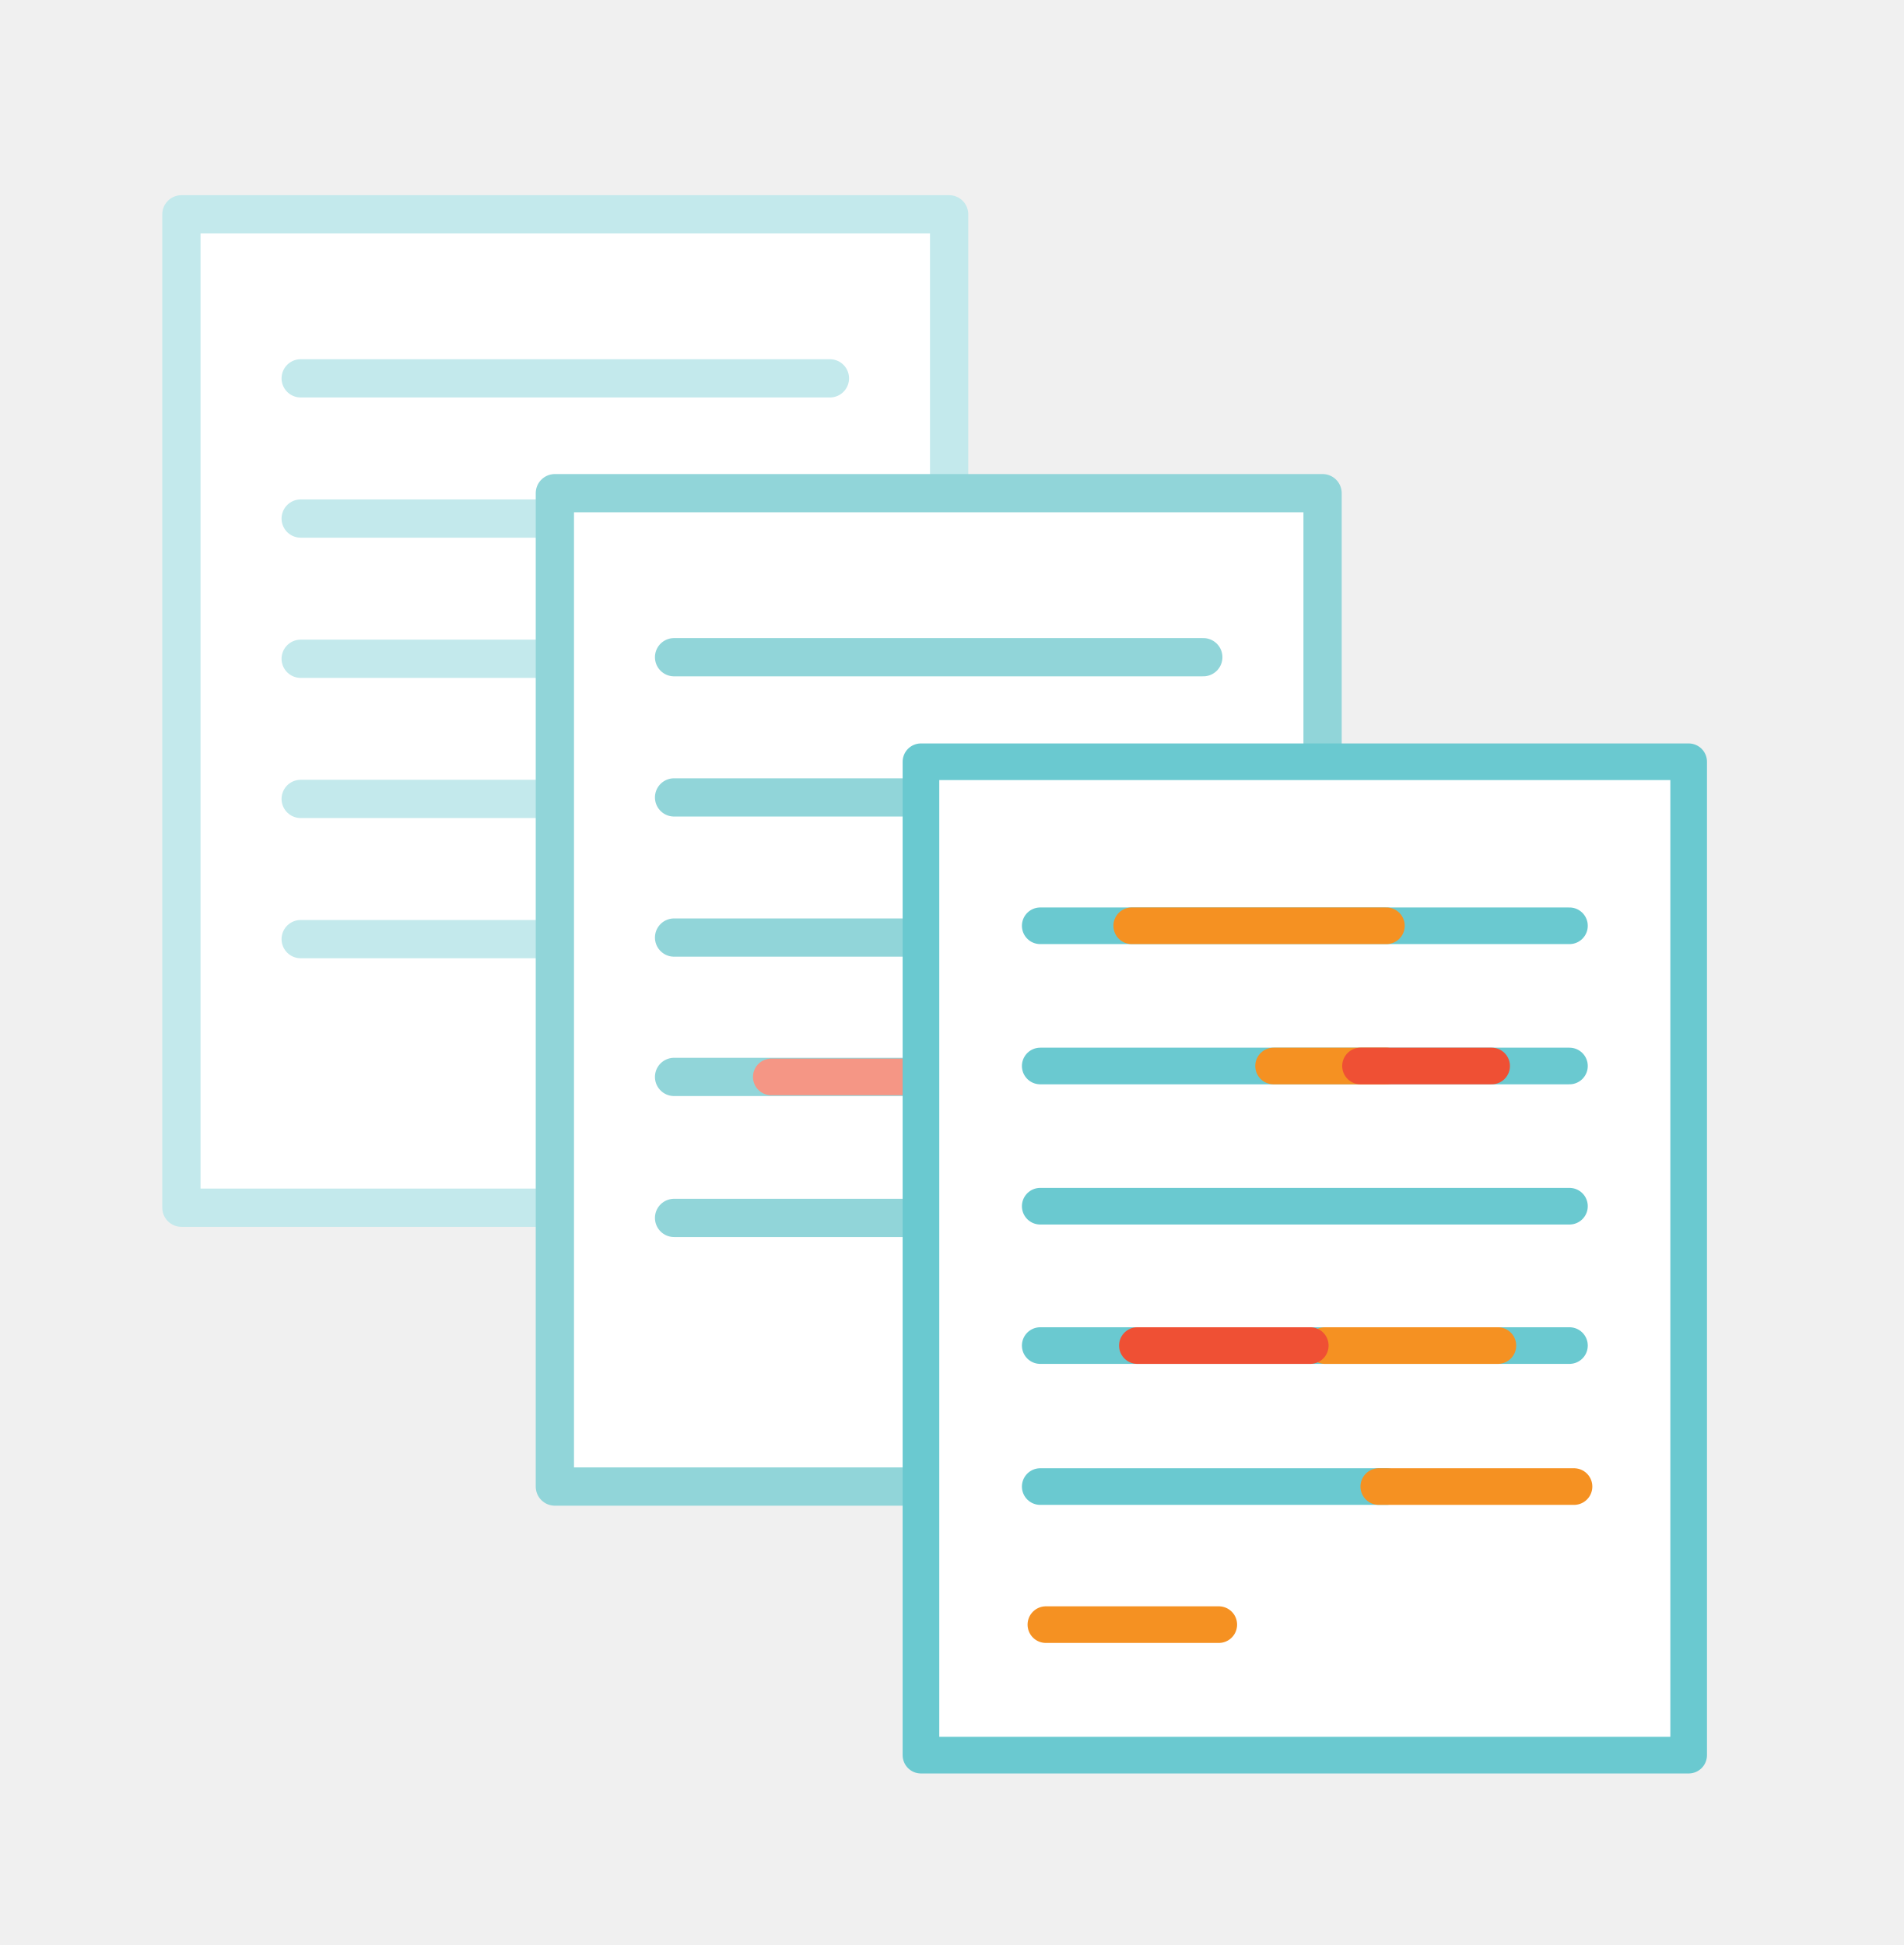
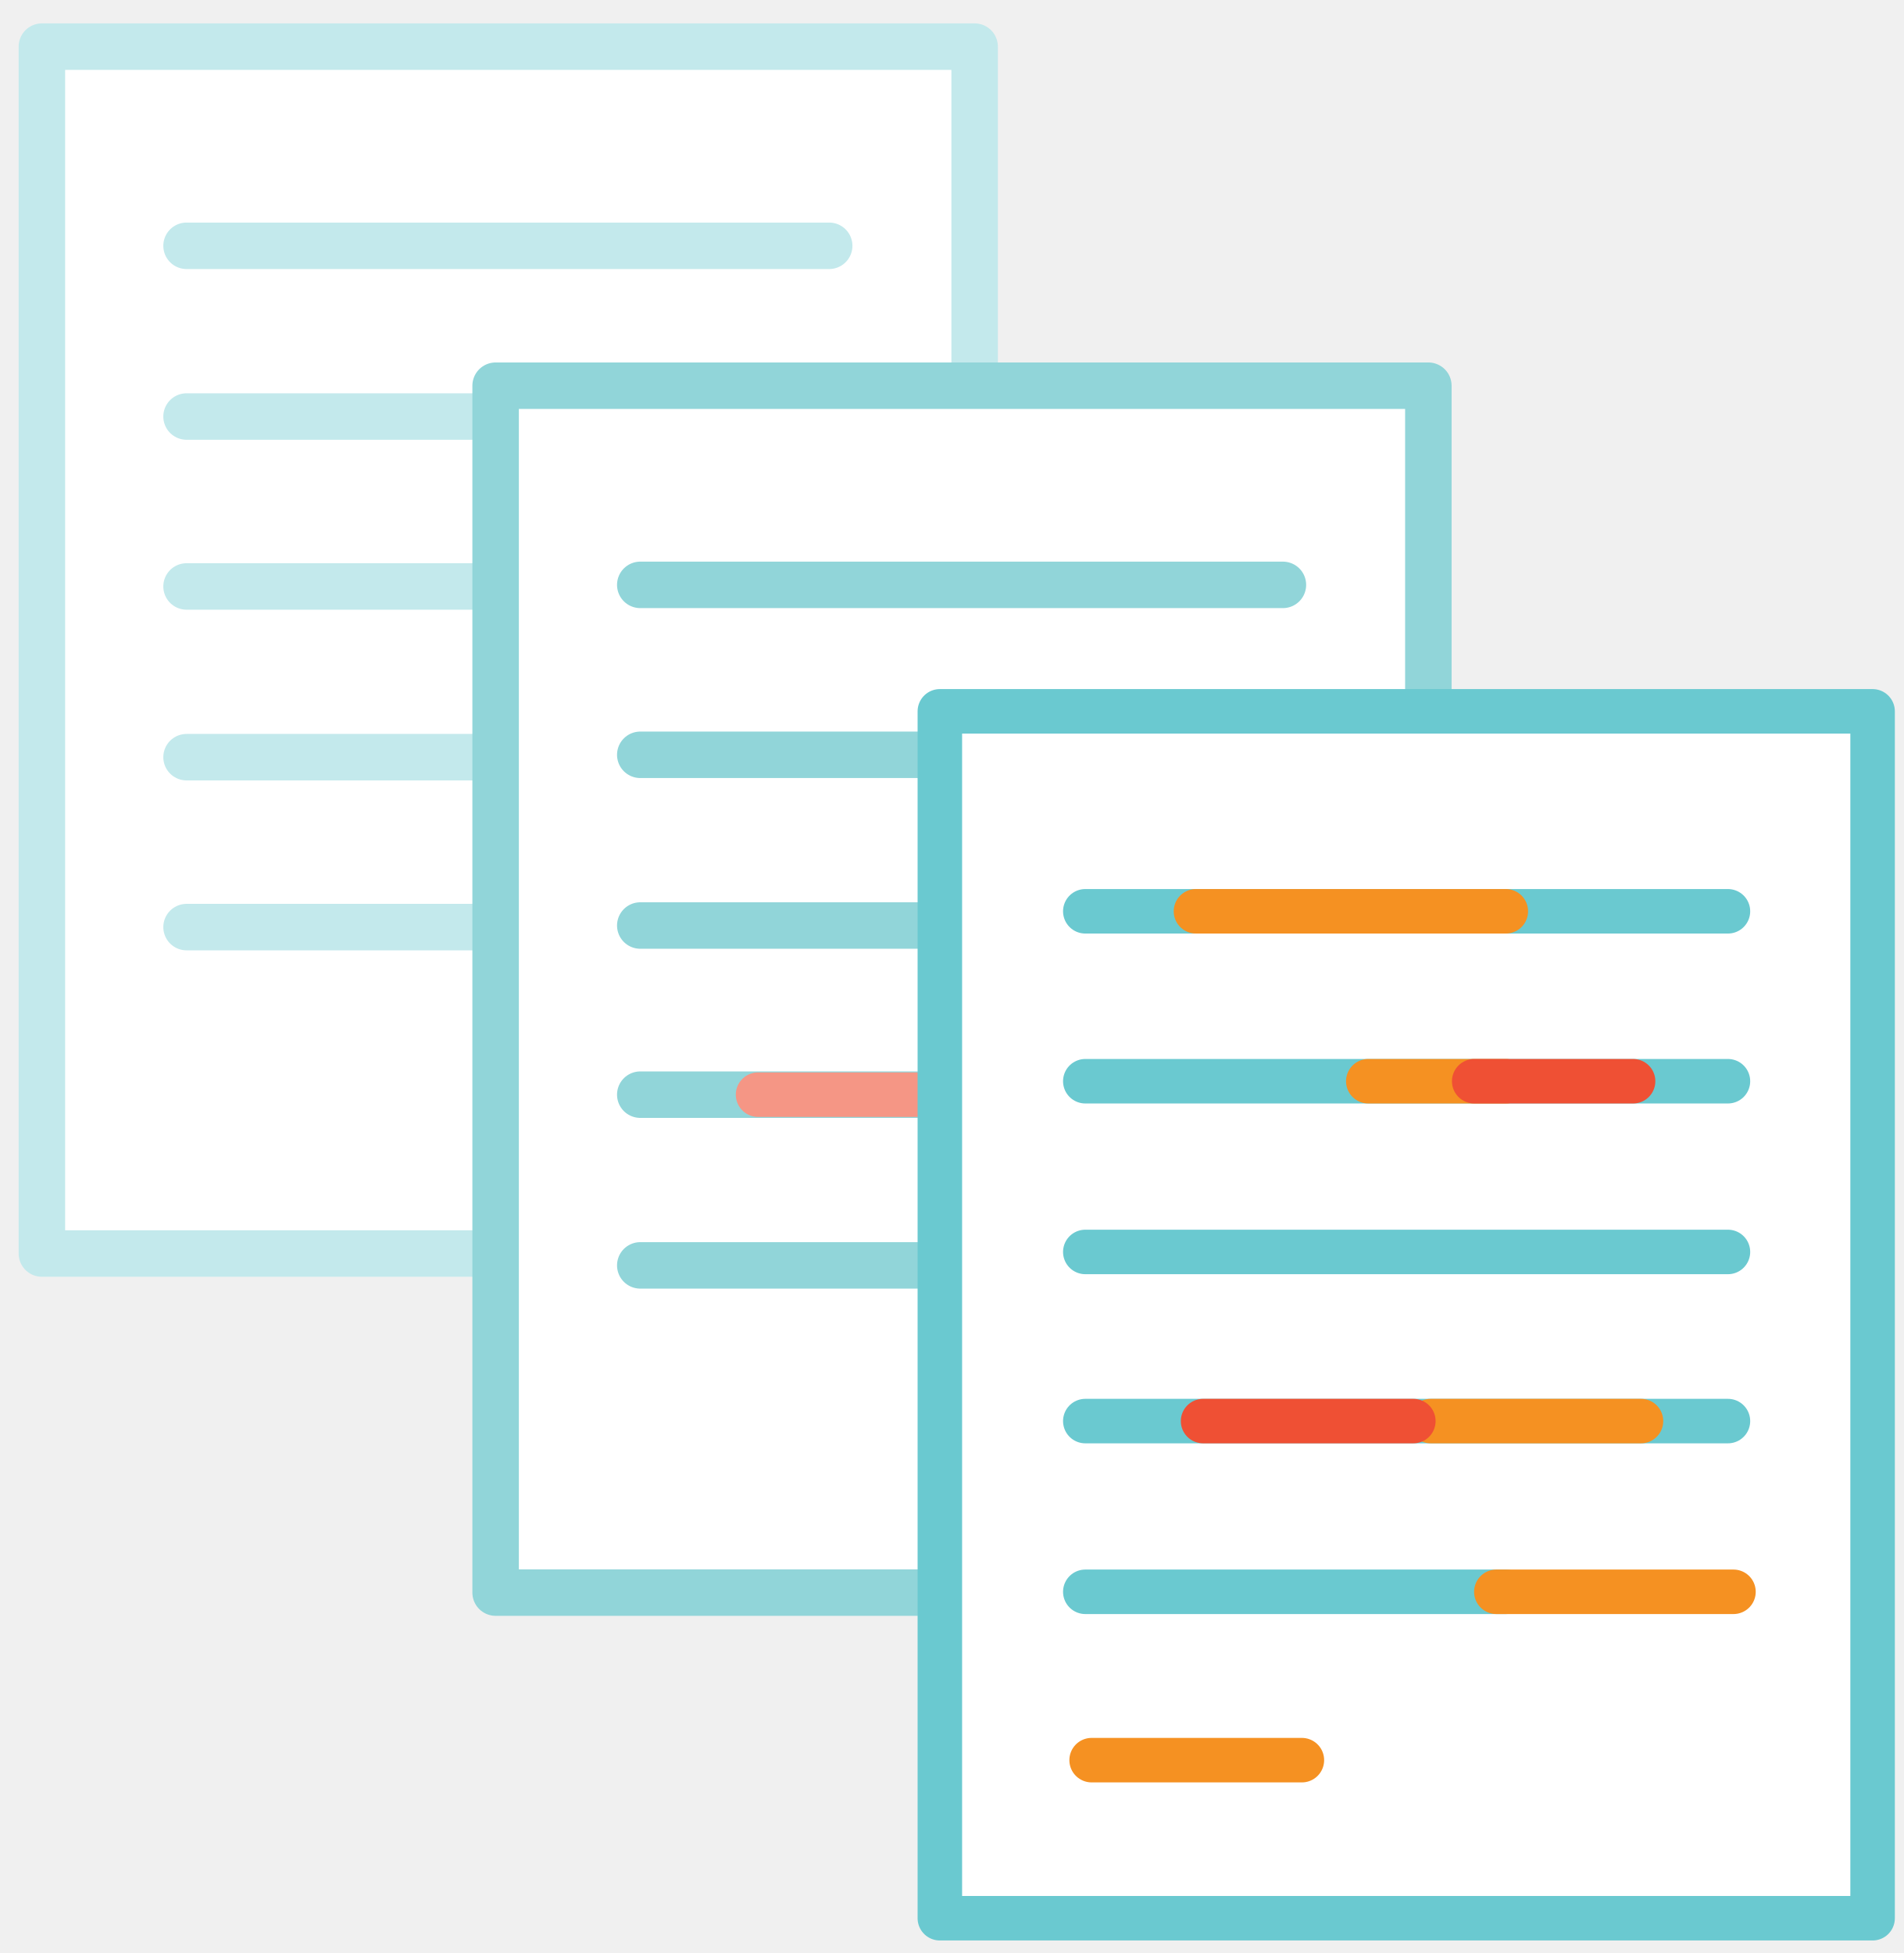
- <svg xmlns="http://www.w3.org/2000/svg" id="Layer_1" data-name="Layer 1" viewBox="0 0 292.54 298.94">
-   <defs>
-     <style>.cls-1,.cls-2,.cls-6{fill:#fff;}.cls-1{stroke:#c3e9ec;}.cls-1,.cls-2,.cls-3,.cls-4,.cls-5,.cls-6,.cls-7{stroke-linecap:round;}.cls-1,.cls-2,.cls-6,.cls-7{stroke-linejoin:round;}.cls-1,.cls-2{stroke-width:5.88px;}.cls-2{stroke:#91d5d9;}.cls-3,.cls-4,.cls-5,.cls-7{fill:none;}.cls-3{stroke:#ef5034;}.cls-3,.cls-4,.cls-5{stroke-miterlimit:10;}.cls-3,.cls-4,.cls-5,.cls-6,.cls-7{stroke-width:5.63px;}.cls-4{stroke:#f59685;}.cls-5{stroke:#f59122;}.cls-6,.cls-7{stroke:#6ac9d0;}</style>
-   </defs>
-   <rect class="cls-1" x="27.88" y="32.94" width="117.98" height="152.68" />
-   <line class="cls-1" x1="46.21" y1="58.15" x2="127.54" y2="58.15" />
-   <line class="cls-1" x1="46.21" y1="79.7" x2="127.54" y2="79.7" />
-   <line class="cls-1" x1="46.21" y1="101.25" x2="127.54" y2="101.25" />
-   <line class="cls-1" x1="46.21" y1="122.79" x2="127.54" y2="122.79" />
-   <line class="cls-1" x1="46.21" y1="144.34" x2="99.42" y2="144.34" />
-   <rect class="cls-2" x="85.27" y="75.8" width="117.98" height="152.68" />
-   <line class="cls-2" x1="103.59" y1="101.01" x2="184.92" y2="101.01" />
-   <line class="cls-2" x1="103.59" y1="122.56" x2="184.92" y2="122.56" />
-   <line class="cls-3" x1="152.81" y1="122.56" x2="172.97" y2="122.56" />
-   <line class="cls-2" x1="103.59" y1="144.1" x2="184.92" y2="144.1" />
-   <line class="cls-2" x1="103.59" y1="165.52" x2="184.92" y2="165.52" />
-   <line class="cls-2" x1="103.59" y1="187.19" x2="156.8" y2="187.19" />
-   <line class="cls-4" x1="118.53" y1="165.52" x2="145.1" y2="165.52" />
-   <line class="cls-5" x1="159.86" y1="228.48" x2="241.19" y2="228.48" />
-   <rect class="cls-6" x="141.53" y="117.08" width="117.98" height="152.68" />
-   <line class="cls-7" x1="159.86" y1="142.29" x2="241.19" y2="142.29" />
-   <line class="cls-5" x1="173.92" y1="142.29" x2="213.06" y2="142.29" />
-   <line class="cls-7" x1="159.86" y1="163.84" x2="241.19" y2="163.84" />
-   <line class="cls-5" x1="195.72" y1="163.84" x2="213.06" y2="163.84" />
-   <line class="cls-3" x1="209.08" y1="163.84" x2="229.23" y2="163.84" />
-   <line class="cls-7" x1="159.86" y1="185.39" x2="241.19" y2="185.39" />
-   <line class="cls-7" x1="159.86" y1="206.81" x2="241.19" y2="206.81" />
-   <line class="cls-5" x1="203.62" y1="206.81" x2="230.19" y2="206.81" />
-   <line class="cls-7" x1="159.86" y1="228.48" x2="213.06" y2="228.48" />
-   <line class="cls-3" x1="174.79" y1="206.81" x2="201.36" y2="206.81" />
-   <line class="cls-5" x1="160.73" y1="249.7" x2="187.3" y2="249.7" />
-   <line class="cls-5" x1="211.89" y1="228.48" x2="241.89" y2="228.48" />
+ <svg xmlns="http://www.w3.org/2000/svg" version="1.1" id="Layer_1" x="0px" y="0px" width="240.8px" height="247.1px" viewBox="-330.4 328.1 240.8 247.1" style="enable-background:new -330.4 328.1 240.8 247.1;" xml:space="preserve">
+   <style type="text/css">
+ 	.st0{fill:#FFFFFF;stroke:#C3E9EC;stroke-width:5.88;stroke-linecap:round;stroke-linejoin:round;}
+ 	.st1{fill:none;stroke:#C3E9EC;stroke-width:5.88;stroke-linecap:round;stroke-linejoin:round;}
+ 	.st2{fill:#FFFFFF;stroke:#91D5D9;stroke-width:5.88;stroke-linecap:round;stroke-linejoin:round;}
+ 	.st3{fill:none;stroke:#91D5D9;stroke-width:5.88;stroke-linecap:round;stroke-linejoin:round;}
+ 	.st4{fill:none;stroke:#EF5034;stroke-width:5.63;stroke-linecap:round;stroke-miterlimit:10;}
+ 	.st5{fill:none;stroke:#F59685;stroke-width:5.63;stroke-linecap:round;stroke-miterlimit:10;}
+ 	.st6{fill:none;stroke:#F59122;stroke-width:5.63;stroke-linecap:round;stroke-miterlimit:10;}
+ 	.st7{fill:#FFFFFF;stroke:#6AC9D0;stroke-width:5.63;stroke-linecap:round;stroke-linejoin:round;}
+ 	.st8{fill:none;stroke:#6AC9D0;stroke-width:5.63;stroke-linecap:round;stroke-linejoin:round;}
+ </style>
+   <rect x="-325.1" y="334" class="st0" width="118" height="152.7" />
+   <line class="st1" x1="-306.8" y1="359.2" x2="-225.5" y2="359.2" />
+   <line class="st1" x1="-306.8" y1="380.8" x2="-225.5" y2="380.8" />
+   <line class="st1" x1="-306.8" y1="402.3" x2="-225.5" y2="402.3" />
+   <line class="st1" x1="-306.8" y1="423.9" x2="-225.5" y2="423.9" />
+   <line class="st1" x1="-306.8" y1="445.4" x2="-253.6" y2="445.4" />
+   <rect x="-267.7" y="376.9" class="st2" width="118" height="152.7" />
+   <line class="st3" x1="-249.4" y1="402.1" x2="-168.1" y2="402.1" />
+   <line class="st3" x1="-249.4" y1="423.6" x2="-168.1" y2="423.6" />
+   <line class="st4" x1="-200.2" y1="423.6" x2="-180" y2="423.6" />
+   <line class="st3" x1="-249.4" y1="445.2" x2="-168.1" y2="445.2" />
+   <line class="st3" x1="-249.4" y1="466.6" x2="-168.1" y2="466.6" />
+   <line class="st3" x1="-249.4" y1="488.2" x2="-196.2" y2="488.2" />
+   <line class="st5" x1="-234.5" y1="466.6" x2="-207.9" y2="466.6" />
+   <line class="st6" x1="-193.1" y1="529.5" x2="-111.8" y2="529.5" />
+   <rect x="-211.5" y="418.1" class="st7" width="118" height="152.7" />
+   <line class="st8" x1="-193.1" y1="443.4" x2="-111.8" y2="443.4" />
+   <line class="st6" x1="-179.1" y1="443.4" x2="-139.9" y2="443.4" />
+   <line class="st8" x1="-193.1" y1="464.9" x2="-111.8" y2="464.9" />
+   <line class="st6" x1="-157.3" y1="464.9" x2="-139.9" y2="464.9" />
+   <line class="st4" x1="-143.9" y1="464.9" x2="-123.8" y2="464.9" />
+   <line class="st8" x1="-193.1" y1="486.5" x2="-111.8" y2="486.5" />
+   <line class="st8" x1="-193.1" y1="507.9" x2="-111.8" y2="507.9" />
+   <line class="st6" x1="-149.4" y1="507.9" x2="-122.8" y2="507.9" />
+   <line class="st8" x1="-193.1" y1="529.5" x2="-139.9" y2="529.5" />
+   <line class="st4" x1="-178.2" y1="507.9" x2="-151.6" y2="507.9" />
+   <line class="st6" x1="-192.3" y1="550.8" x2="-165.7" y2="550.8" />
+   <line class="st6" x1="-141.1" y1="529.5" x2="-111.1" y2="529.5" />
</svg>
